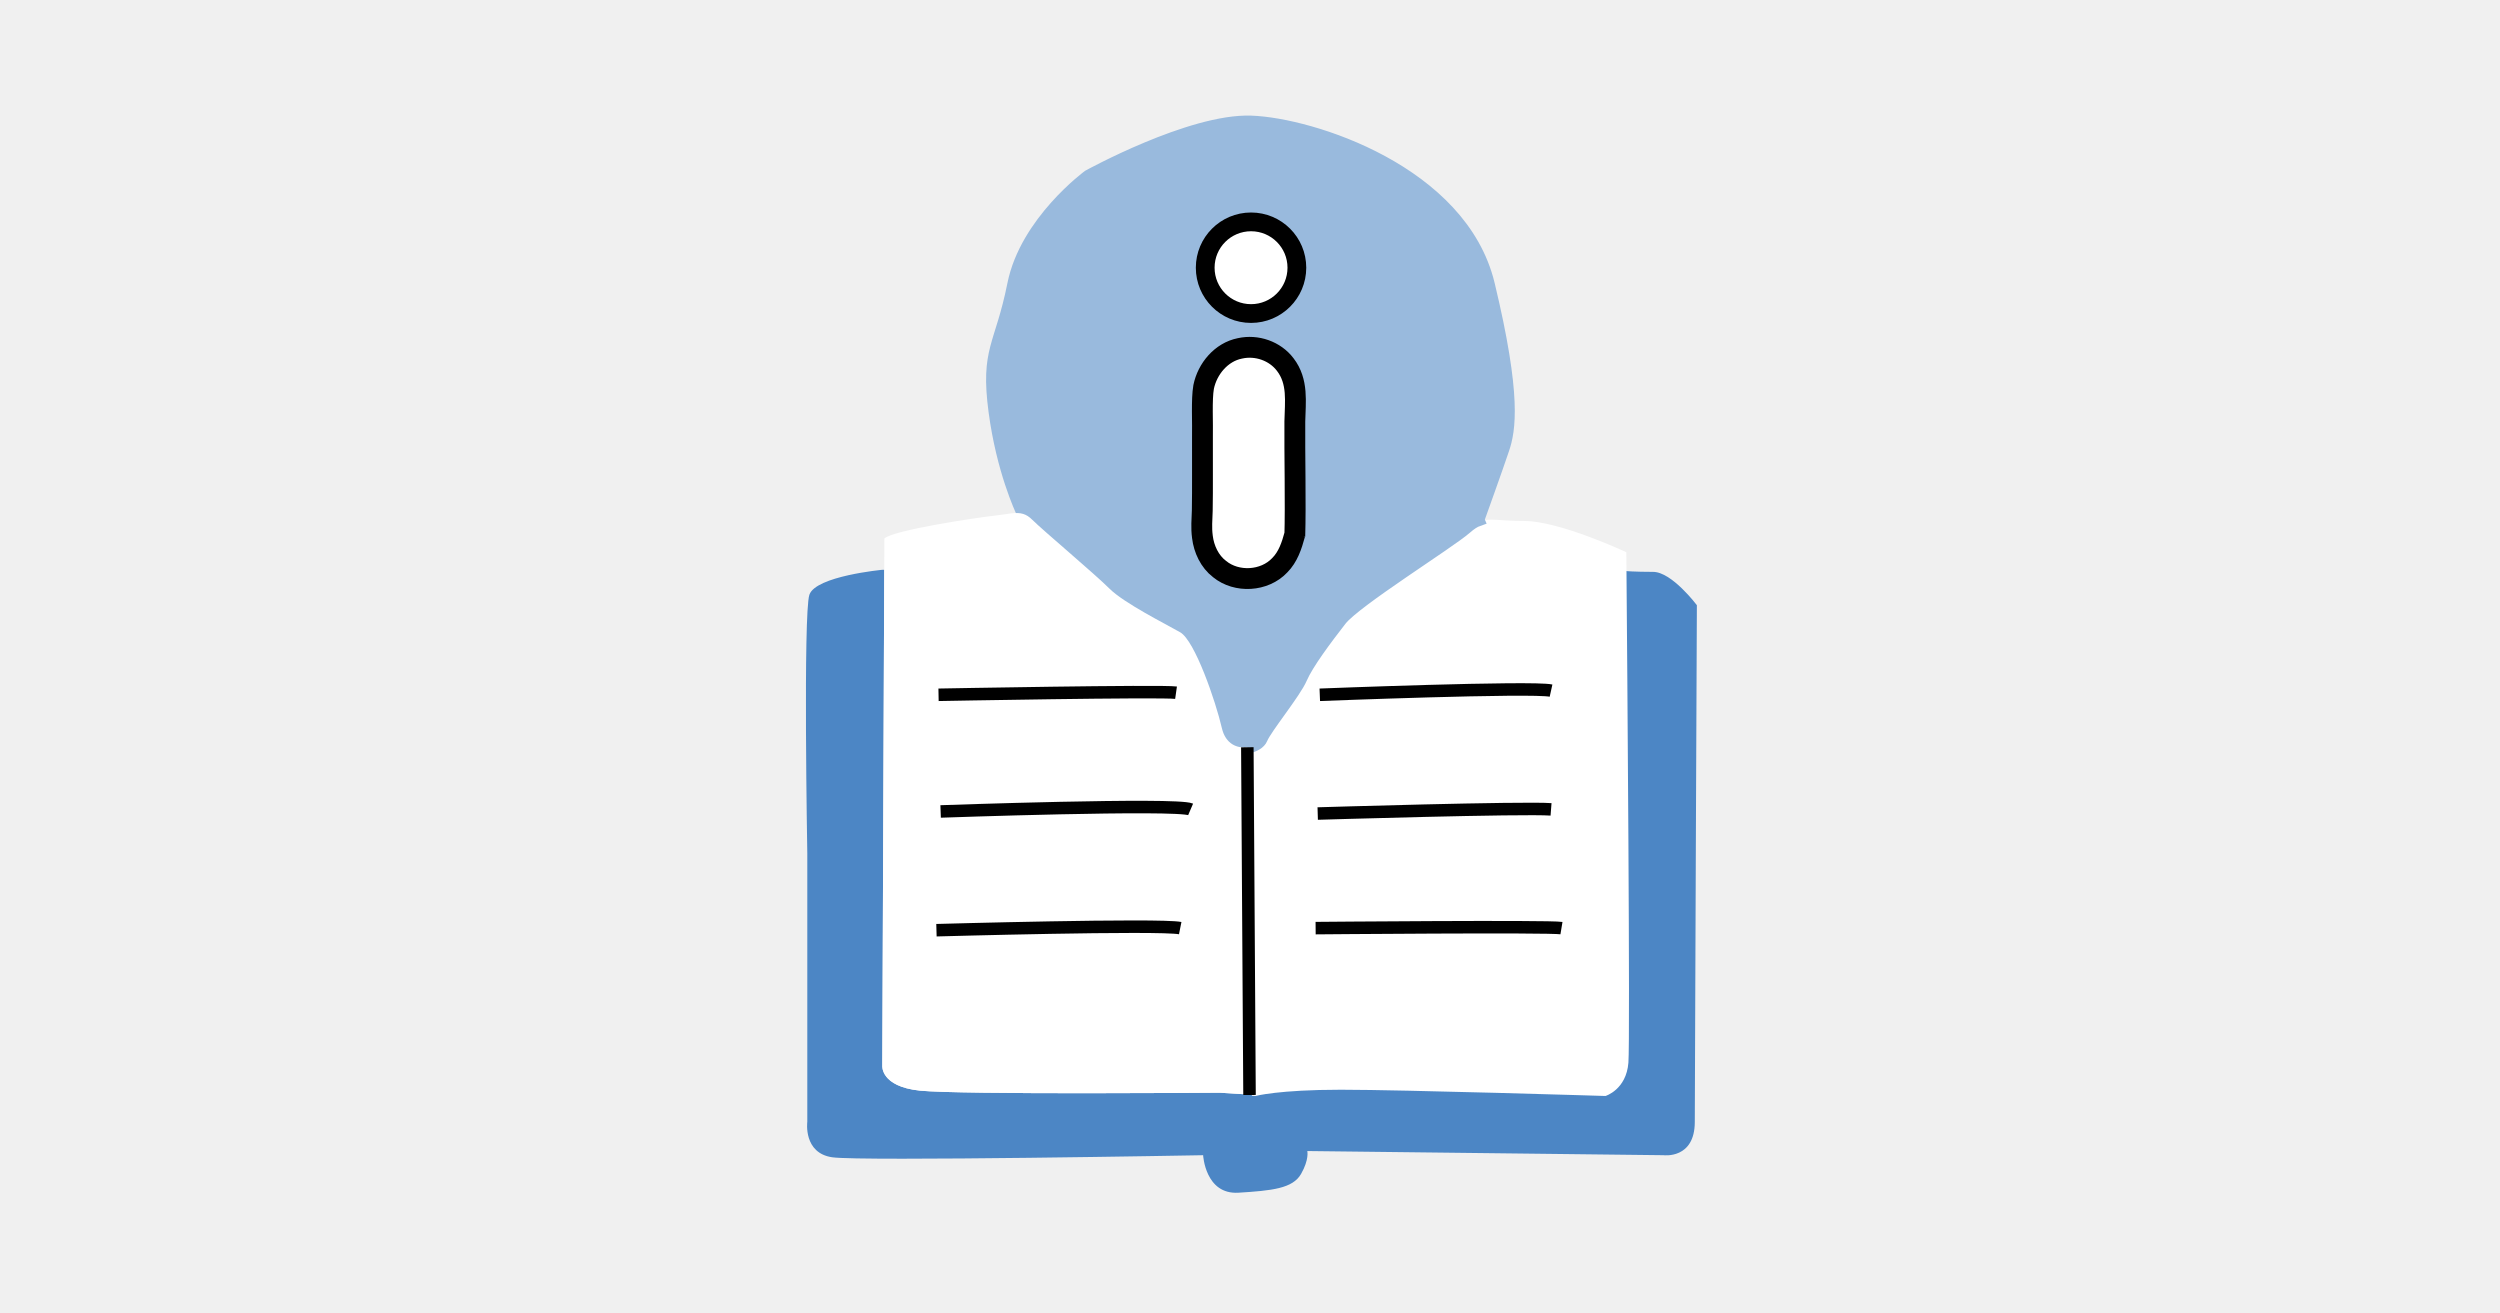
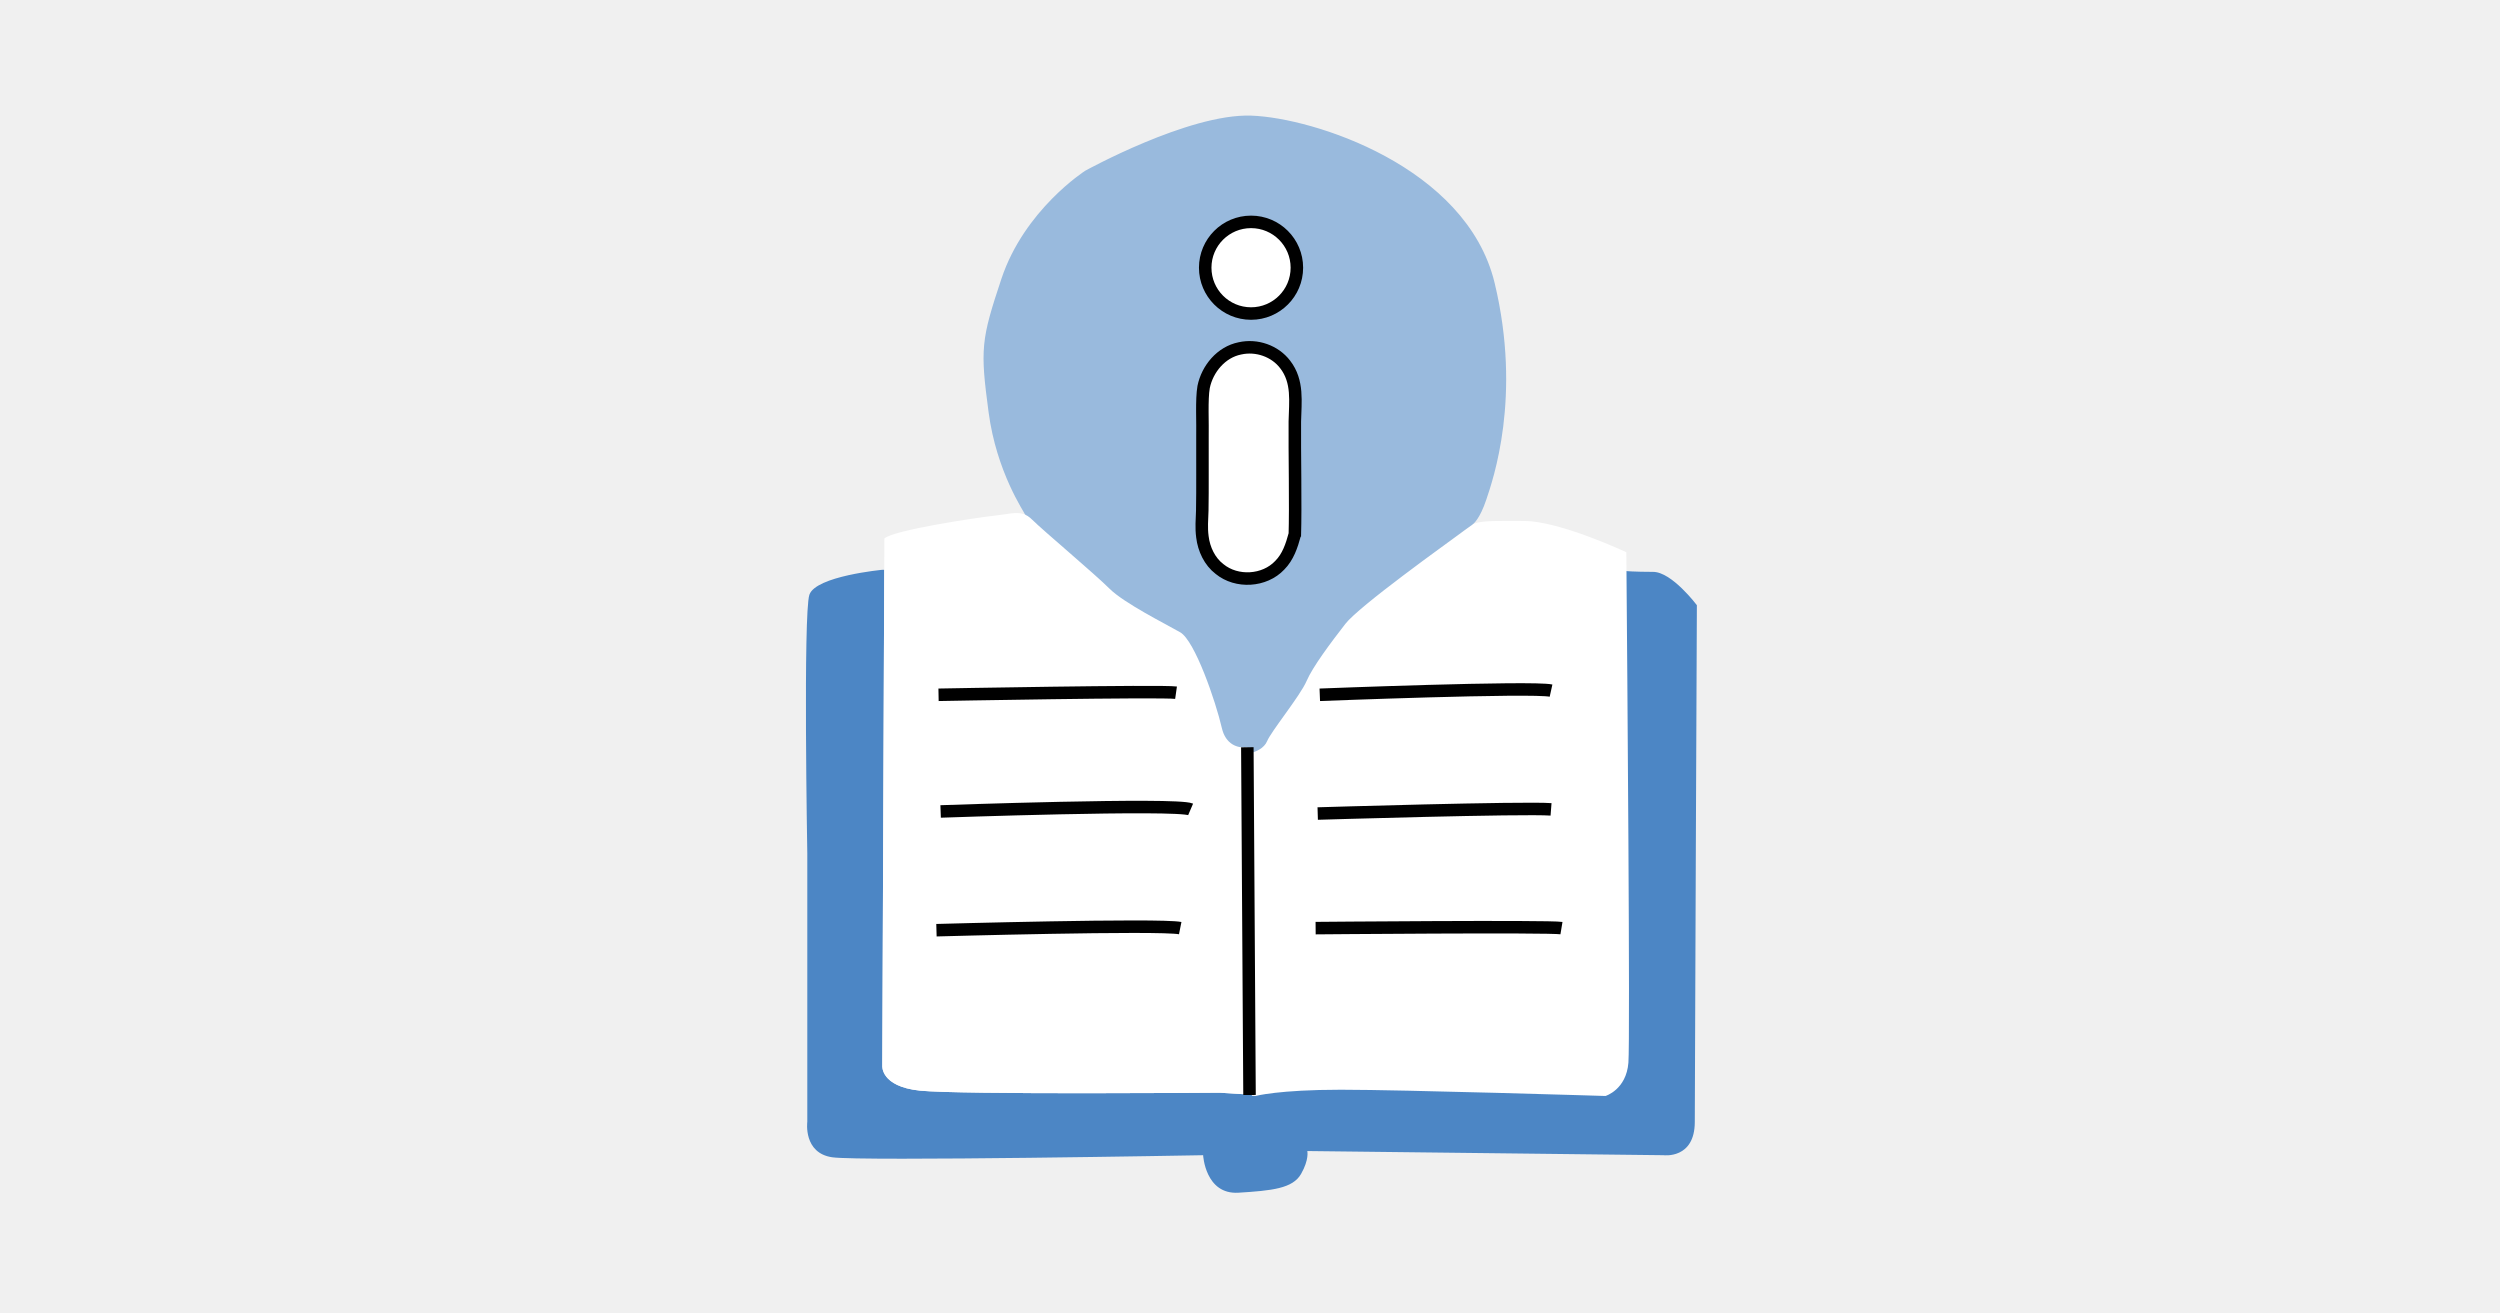
<svg xmlns="http://www.w3.org/2000/svg" id="Layer_3" version="1.1" viewBox="0 0 1200 630">
  <defs id="defs1">
    <style id="style1">
      .st0, .st1, .st2, .st3 {
        fill: none;
      }

      .st4 {
        fill: #fff;
      }

      .st1 {
        stroke-width: 10px;
      }

      .st1, .st5, .st2, .st3 {
        stroke: #000;
        stroke-miterlimit: 10;
      }

      .st5 {
        fill: #99badd;
      }

      .st5, .st3 {
        stroke-width: 6px;
      }

      .st2 {
        stroke-width: 9px;
      }

      .st6 {
        fill: #4c86c5;
      }
    </style>
  </defs>
  <path class="st6" d="m 814.5,290.5 c 0,0 -1,230 -1,248 0,18 -15,16 -15,16 l -171,-2 c 0,0 1,4 -3,11 -4,7 -14,8 -30,9 -16,1 -17,-18 -17,-18 0,0 -164,3 -178,1 -14,-2 -12,-17 -12,-17 v -129 c 0,0 -2,-115 1,-124 3,-9 35,-12 35,-12 h 0.94 l -0.94,238 c 0,0 -1,10 18,12 19,2 144,1 144,1 l 14.25,0.89 1.75,0.11 c 0,0 11,-3 41,-3 30,0 127,3 127,3 0,0 10,-3 11,-16 0.88,-11.41 -0.56,-191.57 -0.92,-235.43 h 0.19 c 0,0 4.73,0.43 13.73,0.43 9,0 21,16 21,16 z" id="path1" />
-   <path class="st4" d="m 780.716,274.638 c 0.36,43.86 1.8,224.02 0.92,235.43 -1,13 -11,16 -11,16 0,0 -97,-3 -127,-3 -30,0 -41,3 -41,3 l -1.75,-0.11 0.02,-0.36 -1.04,-166.38 c 3.2,-0.44 5.97,-2.13 6.77,-4.15 2,-5 16,-22 19,-29 3,-7 12,-19 19,-28 7,-9 52,-37 60,-44 2.36,-2.06 4.19,-3.26 6.04,-3.91 4.44,-1.58 8.96,-0.09 20.96,-0.09 17,0 49,15 49,15 0,0 0.03,3.46 0.08,9.57 z" id="path2" />
-   <path class="st5" d="m 598.73,358.65 c -4.73,0.67 -10.44,-1.39 -12.23,-9.15 -3,-13 -13,-42 -20,-46 -7,-4 -27,-14 -34,-21 -7,-7 -32,-28 -37,-33 -1.5,-1.5 -2.91,-2.37 -4.39,-2.82 -1.15,-2.4 -9.88,-21.19 -13.61,-49.18 -4,-30 3,-31 9,-61 6,-30 36,-52 36,-52 0,0 49,-27 78,-26 29,1 101,24 114,78 13,54 10,70 7,79 -3,9 -12,34 -12,34 l 0.04,0.09 c -1.85,0.65 -3.68,1.85 -6.04,3.91 -8,7 -53,35 -60,44 -7,9 -16,21 -19,28 -3,7 -17,24 -19,29 -0.8,2.02 -3.57,3.71 -6.77,4.15 z m 22.79,-156.31 c 0.19,-9.42 1.69,-19.19 -4.61,-27.36 -4.92,-6.51 -13.7,-9.56 -21.74,-7.76 -8.98,1.78 -15.65,9.82 -17.43,18.53 -1.06,6.13 -0.38,17.09 -0.56,24.73 -0.06,11.15 0.11,23.86 -0.09,34.6 -0.13,4.48 -0.53,8.16 0.07,12.64 0.7,5.84 3.46,11.8 8.25,15.44 8.18,6.68 21.52,5.96 28.86,-1.83 3.97,-3.98 5.75,-9.35 7.23,-14.83 v 1 c 0.47,-15.18 -0.12,-40.28 0.02,-55.16 z m 0.98,-73.84 c 0,-12.15 -9.85,-22 -22,-22 -12.15,0 -22,9.85 -22,22 0,12.15 9.85,22 22,22 12.15,0 22,-9.85 22,-22 z" id="path3" style="fill:#99badd;fill-opacity:1;stroke:#99badd;stroke-opacity:1" />
+   <path class="st4" d="m 780.716,274.638 c 0.36,43.86 1.8,224.02 0.92,235.43 -1,13 -11,16 -11,16 0,0 -97,-3 -127,-3 -30,0 -41,3 -41,3 l -1.75,-0.11 0.02,-0.36 -1.04,-166.38 c 3.2,-0.44 5.97,-2.13 6.77,-4.15 2,-5 16,-22 19,-29 3,-7 12,-19 19,-28 7,-9 51.807,-37.709 59.807,-44.709 2.36,-2.06 1.257,-1.384 3.107,-2.034 4.44,-1.58 12.087,-1.257 24.087,-1.257 17,0 49,15 49,15 0,0 0.03,3.46 0.08,9.57 z" id="path2" />
+   <path class="st5" d="m 598.73,358.65 c -4.73,0.67 -10.44,-1.39 -12.23,-9.15 -3,-13 -13,-42 -20,-46 -7,-4 -27,-14 -34,-21 -7,-7 -32,-28 -37,-33 -1.5,-1.5 1.111,-2.738 -0.369,-3.188 C 493.981,243.912 481.23,225.49 477.5,197.5 c -4,-30 -3.642,-33.675 6.016,-62.705 C 494.205,102.663 522.5,84.5 522.5,84.5 c 0,0 49,-27 78,-26 29,1 101,24 114,78 13,54 -0.889,93.269 -3.889,102.269 -3,9 -5.743,10.729 -5.743,10.729 l -10.02,7.09 c 2.115,-5.175 8.107,-8.693 6.199,-4.375 C 692.294,258.761 650.5,288.5 643.5,297.5 c -7,9 -16,21 -19,28 -3,7 -17,24 -19,29 -0.8,2.02 -3.57,3.71 -6.77,4.15 z m 22.79,-156.31 c 0.19,-9.42 1.69,-19.19 -4.61,-27.36 -4.92,-6.51 -13.7,-9.56 -21.74,-7.76 -8.98,1.78 -15.65,9.82 -17.43,18.53 -1.06,6.13 -0.38,17.09 -0.56,24.73 -0.06,11.15 0.11,23.86 -0.09,34.6 -0.13,4.48 -0.53,8.16 0.07,12.64 0.7,5.84 3.46,11.8 8.25,15.44 8.18,6.68 21.52,5.96 28.86,-1.83 3.97,-3.98 5.75,-9.35 7.23,-14.83 v 1 c 0.47,-15.18 -0.12,-40.28 0.02,-55.16 z m 0.98,-73.84 c 0,-12.15 -9.85,-22 -22,-22 -12.15,0 -22,9.85 -22,22 0,12.15 9.85,22 22,22 12.15,0 22,-9.85 22,-22 z" id="path3" style="fill:#99badd;fill-opacity:1;stroke:#99badd;stroke-opacity:1" />
  <path class="st4" d="m 616.91,174.98 c 6.3,8.17 4.8,17.94 4.61,27.36 -0.14,14.88 0.45,39.98 -0.02,55.16 v -1 c -1.48,5.48 -3.26,10.85 -7.23,14.83 -7.34,7.79 -20.68,8.51 -28.86,1.83 -4.79,-3.64 -7.55,-9.6 -8.25,-15.44 -0.6,-4.48 -0.2,-8.16 -0.07,-12.64 0.2,-10.74 0.03,-23.45 0.09,-34.6 0.18,-7.64 -0.5,-18.6 0.56,-24.73 1.78,-8.71 8.45,-16.75 17.43,-18.53 8.04,-1.8 16.82,1.25 21.74,7.76 z" id="path4" />
  <circle class="st0" cx="600.5" cy="128.5" r="22" id="circle4" />
  <path class="st4" d="m 491.11,246.68 c 1.48,0.45 2.89,1.32 4.39,2.82 5,5 30,26 37,33 7,7 27,17 34,21 7,4 17,33 20,46 1.79,7.76 7.5,9.82 12.23,9.15 l 1.04,166.38 -0.02,0.36 -14.25,-0.89 c 0,0 -125,1 -144,-1 -19,-2 -18,-12 -18,-12 l 0.94,-238 0.06,-15 c 4,-4 44,-10 53,-11 6.3,-0.7 10.15,-1.89 13.61,-0.82 z" id="path5" />
  <path class="st3" d="m 450.5,333.5 c 0,0 107,-2 114,-1" id="path8" />
  <path class="st3" d="m 451.5,389.5 c 0,0 113,-4 120,-1" id="path9" />
  <path class="st3" d="m 449.5,446.5 c 0,0 107,-3 117,-1" id="path10" />
  <path class="st3" d="m 633.5,333.5 c 0,0 102,-4 111,-2" id="path11" />
  <path class="st3" d="m 632.5,390.5 c 0,0 99,-3 112,-2" id="path12" />
  <path class="st3" d="m 631.5,445.5 c 0,0 112,-1 118,0" id="path13" />
  <polyline class="st3" points="598.72 357.55 598.73 358.65 599.77 525.03" id="polyline13" transform="matrix(1.000133,0,0,0.996604,-0.07956057,2.350837)" />
-   <circle class="st2" cx="600.5" cy="128.5" r="22" id="circle14" style="fill:#ffffff" />
-   <path class="st1" d="m 621.5,257.5 c 0.47,-15.18 -0.12,-40.28 0.02,-55.16 0.19,-9.42 1.69,-19.19 -4.61,-27.36 -4.92,-6.51 -13.7,-9.56 -21.74,-7.76 -8.98,1.78 -15.65,9.82 -17.43,18.53 -1.06,6.13 -0.38,17.09 -0.56,24.73 -0.06,11.15 0.11,23.86 -0.09,34.6 -0.13,4.48 -0.53,8.16 0.07,12.64 0.7,5.84 3.46,11.8 8.25,15.44 8.18,6.68 21.52,5.96 28.86,-1.83 3.97,-3.98 5.75,-9.35 7.23,-14.83" id="path15" />
+   <circle class="st2" cx="600.5" cy="128.5" r="22" id="circle14" style="fill:#ffffff;stroke-width:6;stroke-dasharray:none" />
+   <path class="st1" d="m 621.5,257.5 c 0.47,-15.18 -0.12,-40.28 0.02,-55.16 0.19,-9.42 1.69,-19.19 -4.61,-27.36 -4.92,-6.51 -13.7,-9.56 -21.74,-7.76 -8.98,1.78 -15.65,9.82 -17.43,18.53 -1.06,6.13 -0.38,17.09 -0.56,24.73 -0.06,11.15 0.11,23.86 -0.09,34.6 -0.13,4.48 -0.53,8.16 0.07,12.64 0.7,5.84 3.46,11.8 8.25,15.44 8.18,6.68 21.52,5.96 28.86,-1.83 3.97,-3.98 5.75,-9.35 7.23,-14.83" id="path15" style="stroke-width:6;stroke-dasharray:none" />
</svg>
